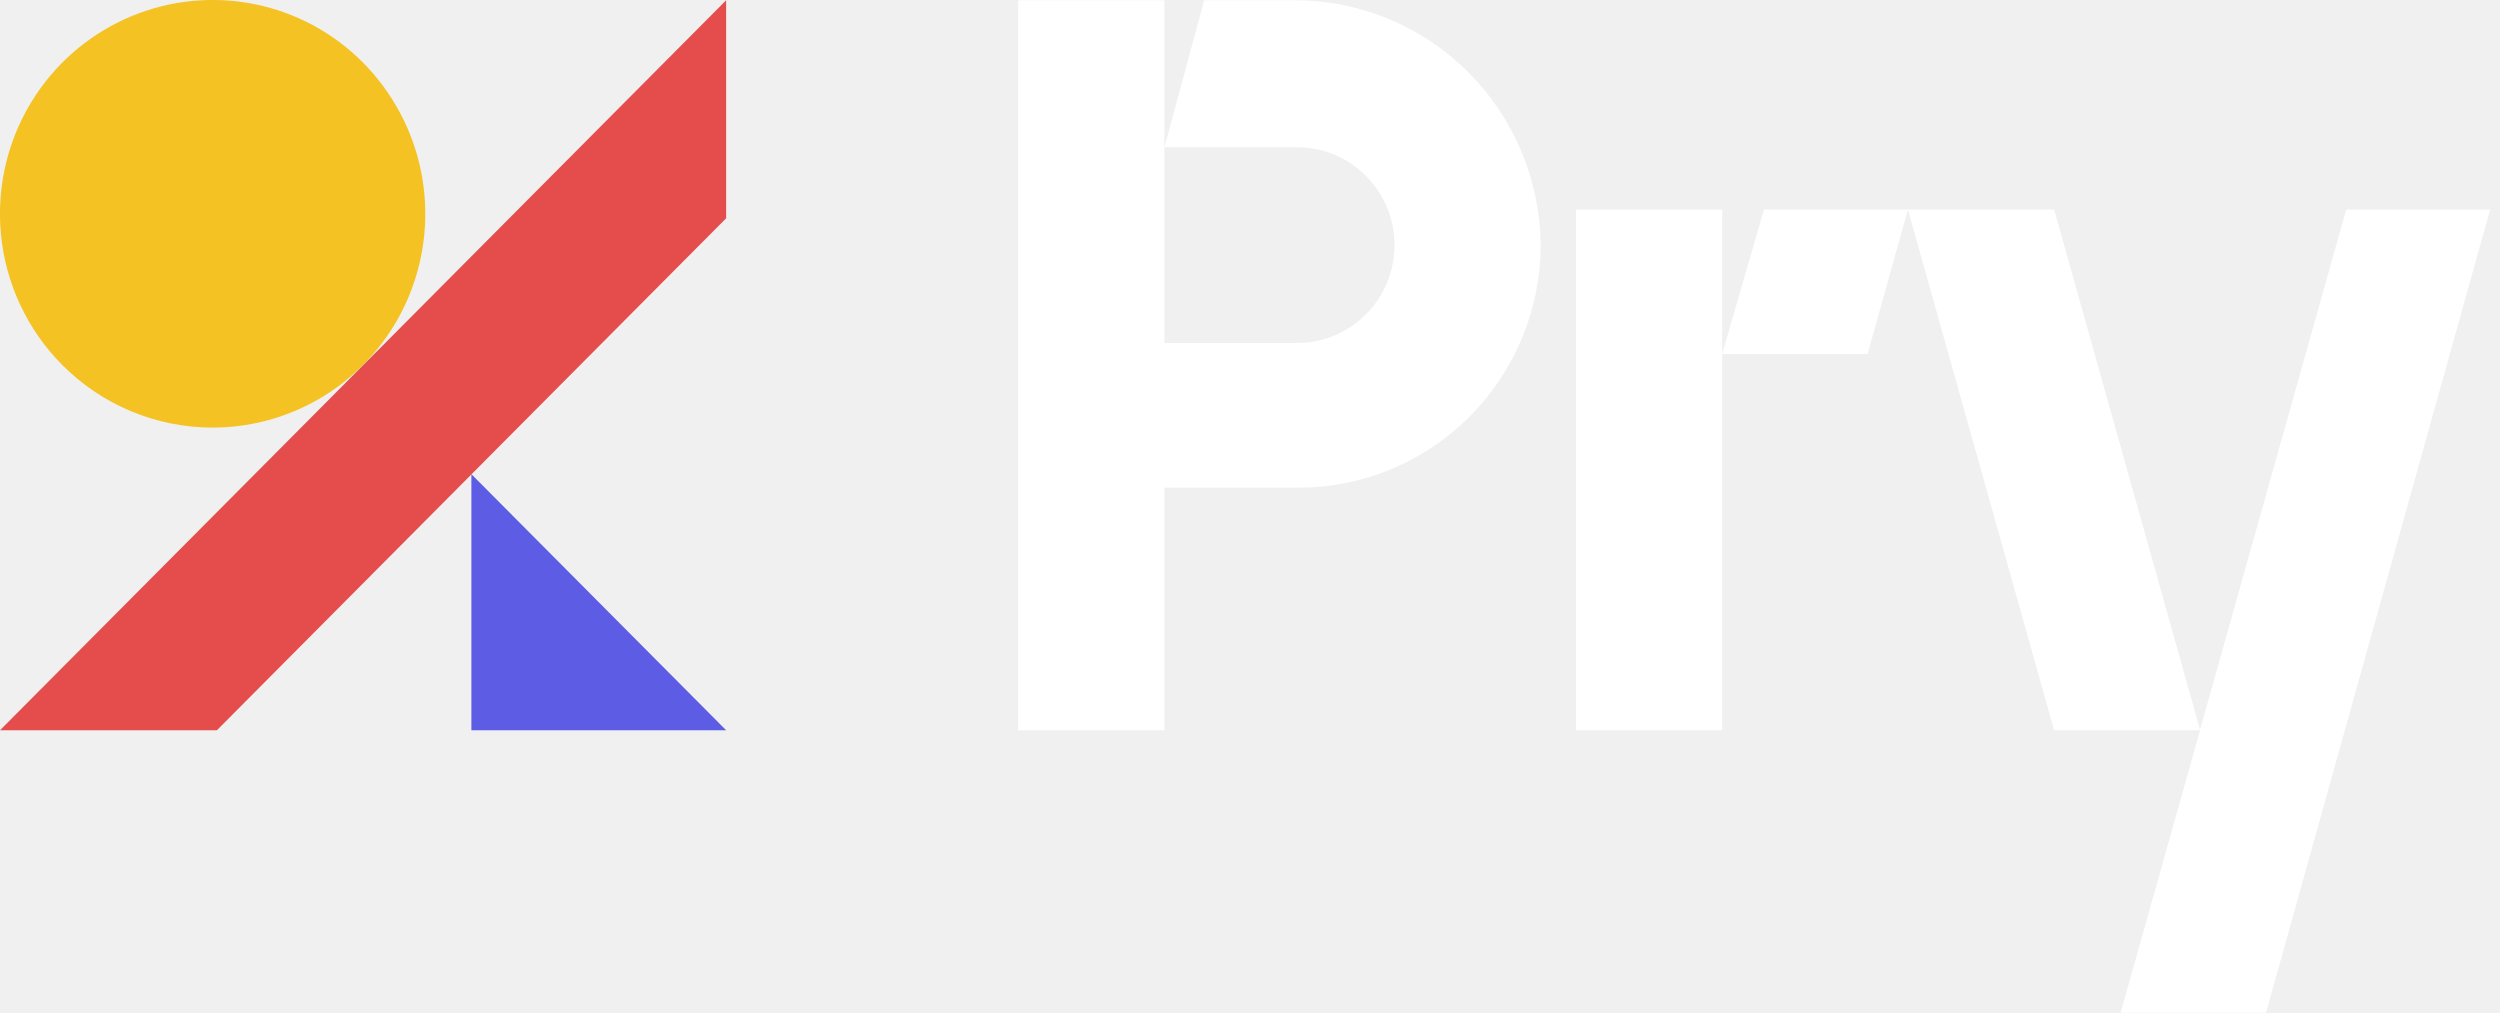
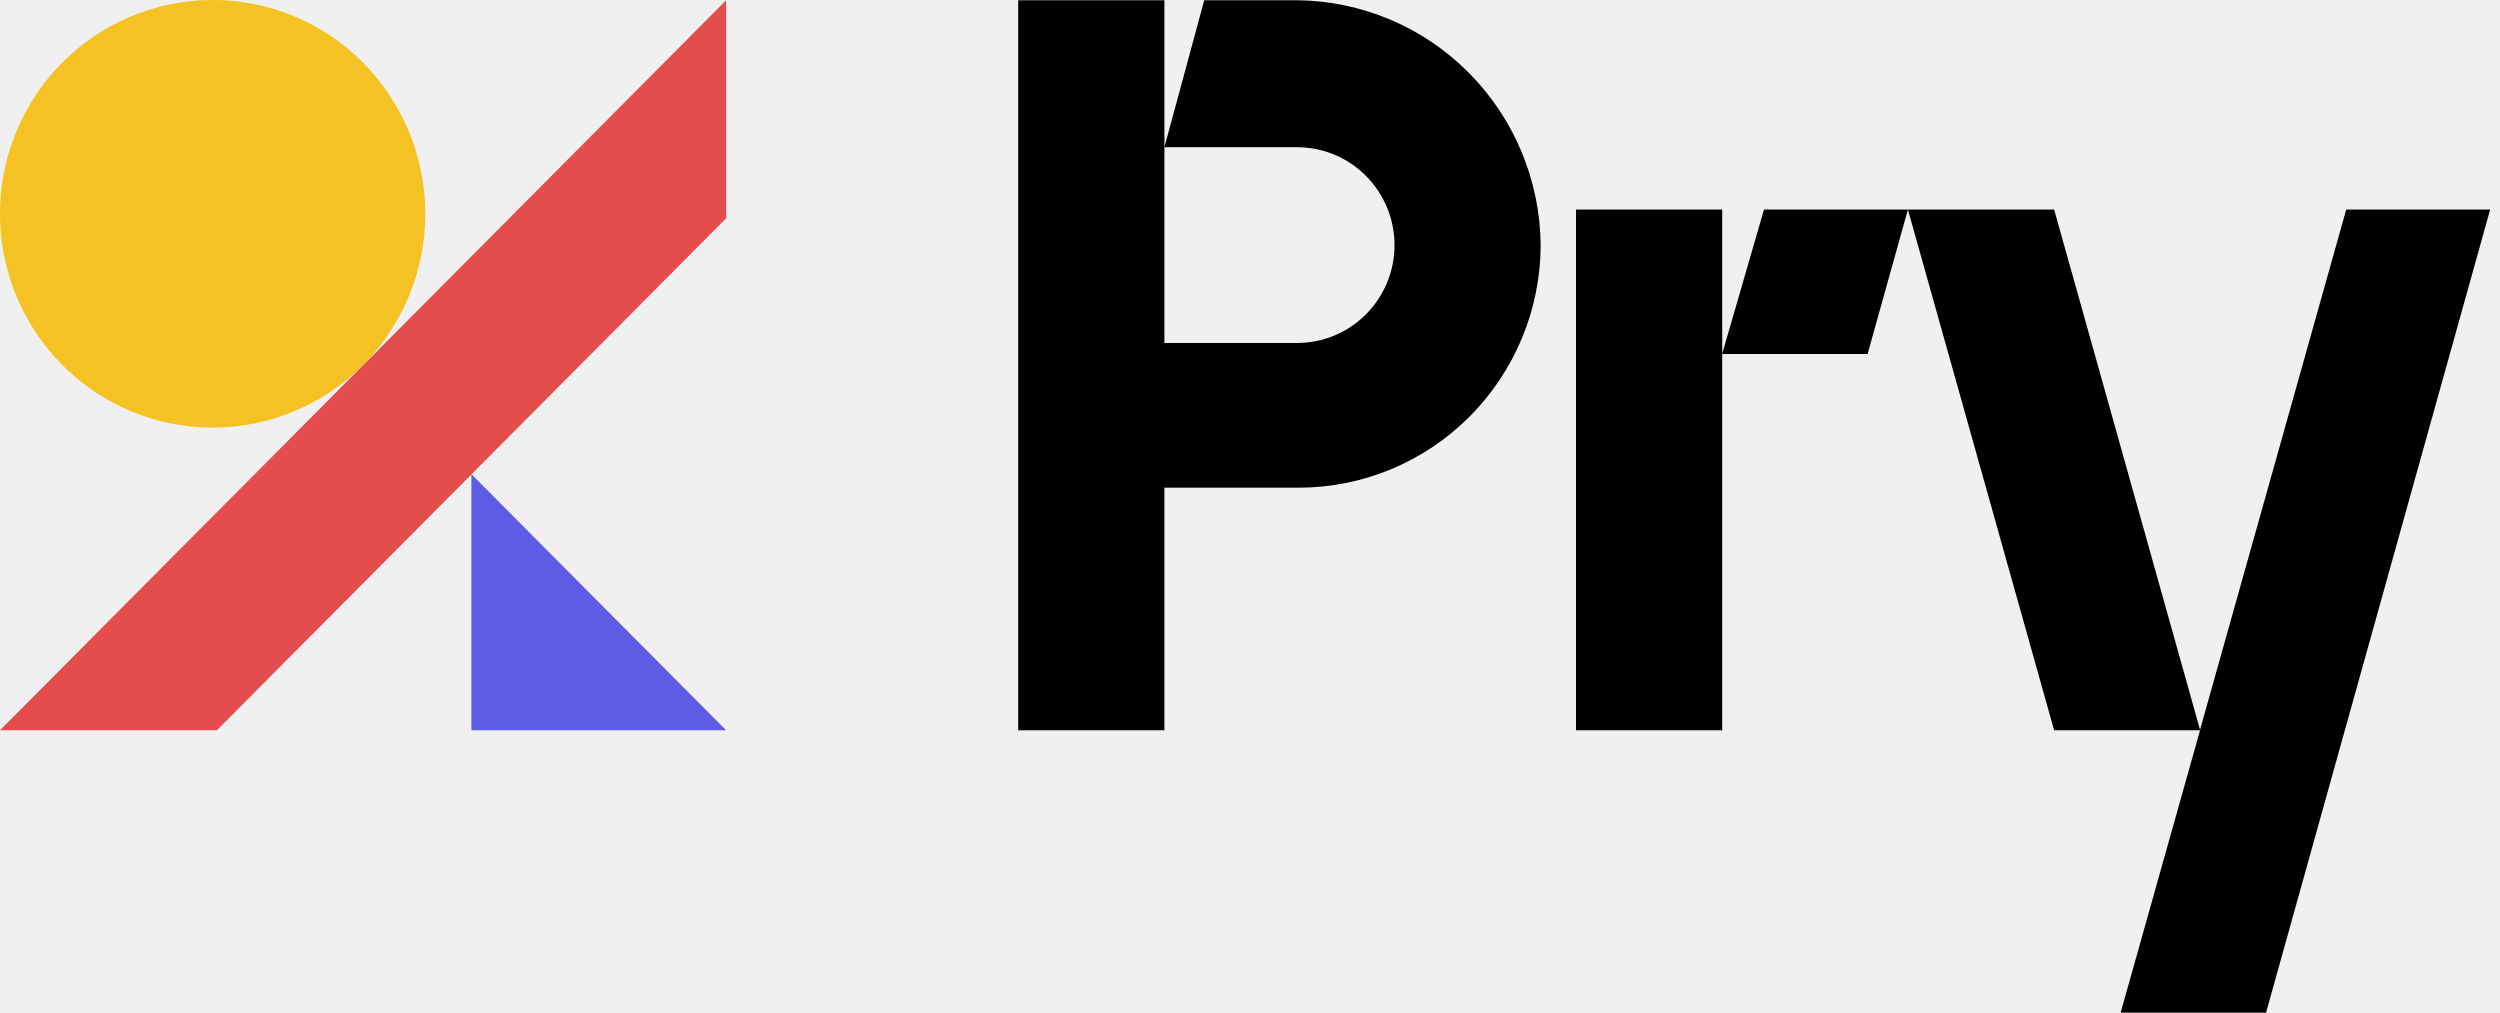
<svg xmlns="http://www.w3.org/2000/svg" width="79" height="32" viewBox="0 0 79 32" fill="none">
  <g clip-path="url(#clip0)">
    <path d="M6.712 13.512C8.042 13.513 9.343 13.118 10.448 12.377C11.555 11.634 12.418 10.58 12.926 9.347C13.435 8.113 13.569 6.756 13.311 5.446C13.053 4.136 12.414 2.931 11.475 1.982C10.539 1.036 9.342 0.391 8.037 0.13C6.732 -0.132 5.378 0.002 4.15 0.514C2.92 1.026 1.869 1.892 1.132 3.002C0.268 4.302 -0.121 5.86 0.031 7.414C0.182 8.968 0.865 10.421 1.964 11.53C2.586 12.157 3.325 12.654 4.14 12.995C4.954 13.335 5.828 13.511 6.711 13.512H6.712Z" fill="#F4C222" />
    <path d="M14.896 23.076V14.984L22.946 23.076H14.896Z" fill="#5C5CE5" />
    <path d="M22.946 6.898L6.854 23.076H0L22.946 0.008V6.898Z" fill="#E54C4C" />
-     <path fill-rule="evenodd" clip-rule="evenodd" d="M38.054 0.008H40.989C43.026 0.028 44.974 0.849 46.41 2.295C47.851 3.745 48.667 5.701 48.685 7.745C48.68 9.774 47.875 11.719 46.445 13.158C45.02 14.593 43.083 15.404 41.06 15.411H36.795V23.076H32.175V0.008H36.795V10.838H40.989C41.805 10.838 42.588 10.512 43.165 9.932C43.743 9.351 44.067 8.565 44.067 7.745C44.067 6.926 43.743 6.139 43.165 5.558C42.88 5.271 42.541 5.043 42.167 4.888C41.794 4.732 41.394 4.652 40.989 4.652H36.795L38.054 0.008ZM49.802 23.076H54.422V6.622H49.802V23.076ZM64.911 6.622L69.521 23.061L74.141 6.621H78.689L71.607 32H67.012L69.522 23.076H64.91L60.29 6.622L59.016 11.186H54.42L55.742 6.622H64.91H64.911Z" fill="white" />
+     <path fill-rule="evenodd" clip-rule="evenodd" d="M38.054 0.008H40.989C43.026 0.028 44.974 0.849 46.41 2.295C47.851 3.745 48.667 5.701 48.685 7.745C48.68 9.774 47.875 11.719 46.445 13.158C45.02 14.593 43.083 15.404 41.06 15.411H36.795V23.076H32.175V0.008H36.795V10.838H40.989C41.805 10.838 42.588 10.512 43.165 9.932C43.743 9.351 44.067 8.565 44.067 7.745C44.067 6.926 43.743 6.139 43.165 5.558C42.88 5.271 42.541 5.043 42.167 4.888C41.794 4.732 41.394 4.652 40.989 4.652H36.795L38.054 0.008ZM49.802 23.076H54.422V6.622H49.802V23.076ZM64.911 6.622L69.521 23.061L74.141 6.621H78.689L71.607 32H67.012L69.522 23.076H64.91L60.29 6.622L59.016 11.186H54.42L55.742 6.622H64.91H64.911Z" fill="currentColor" />
  </g>
  <defs>
    <clipPath id="clip0">
      <rect width="79" height="32" fill="white" />
    </clipPath>
  </defs>
</svg>
